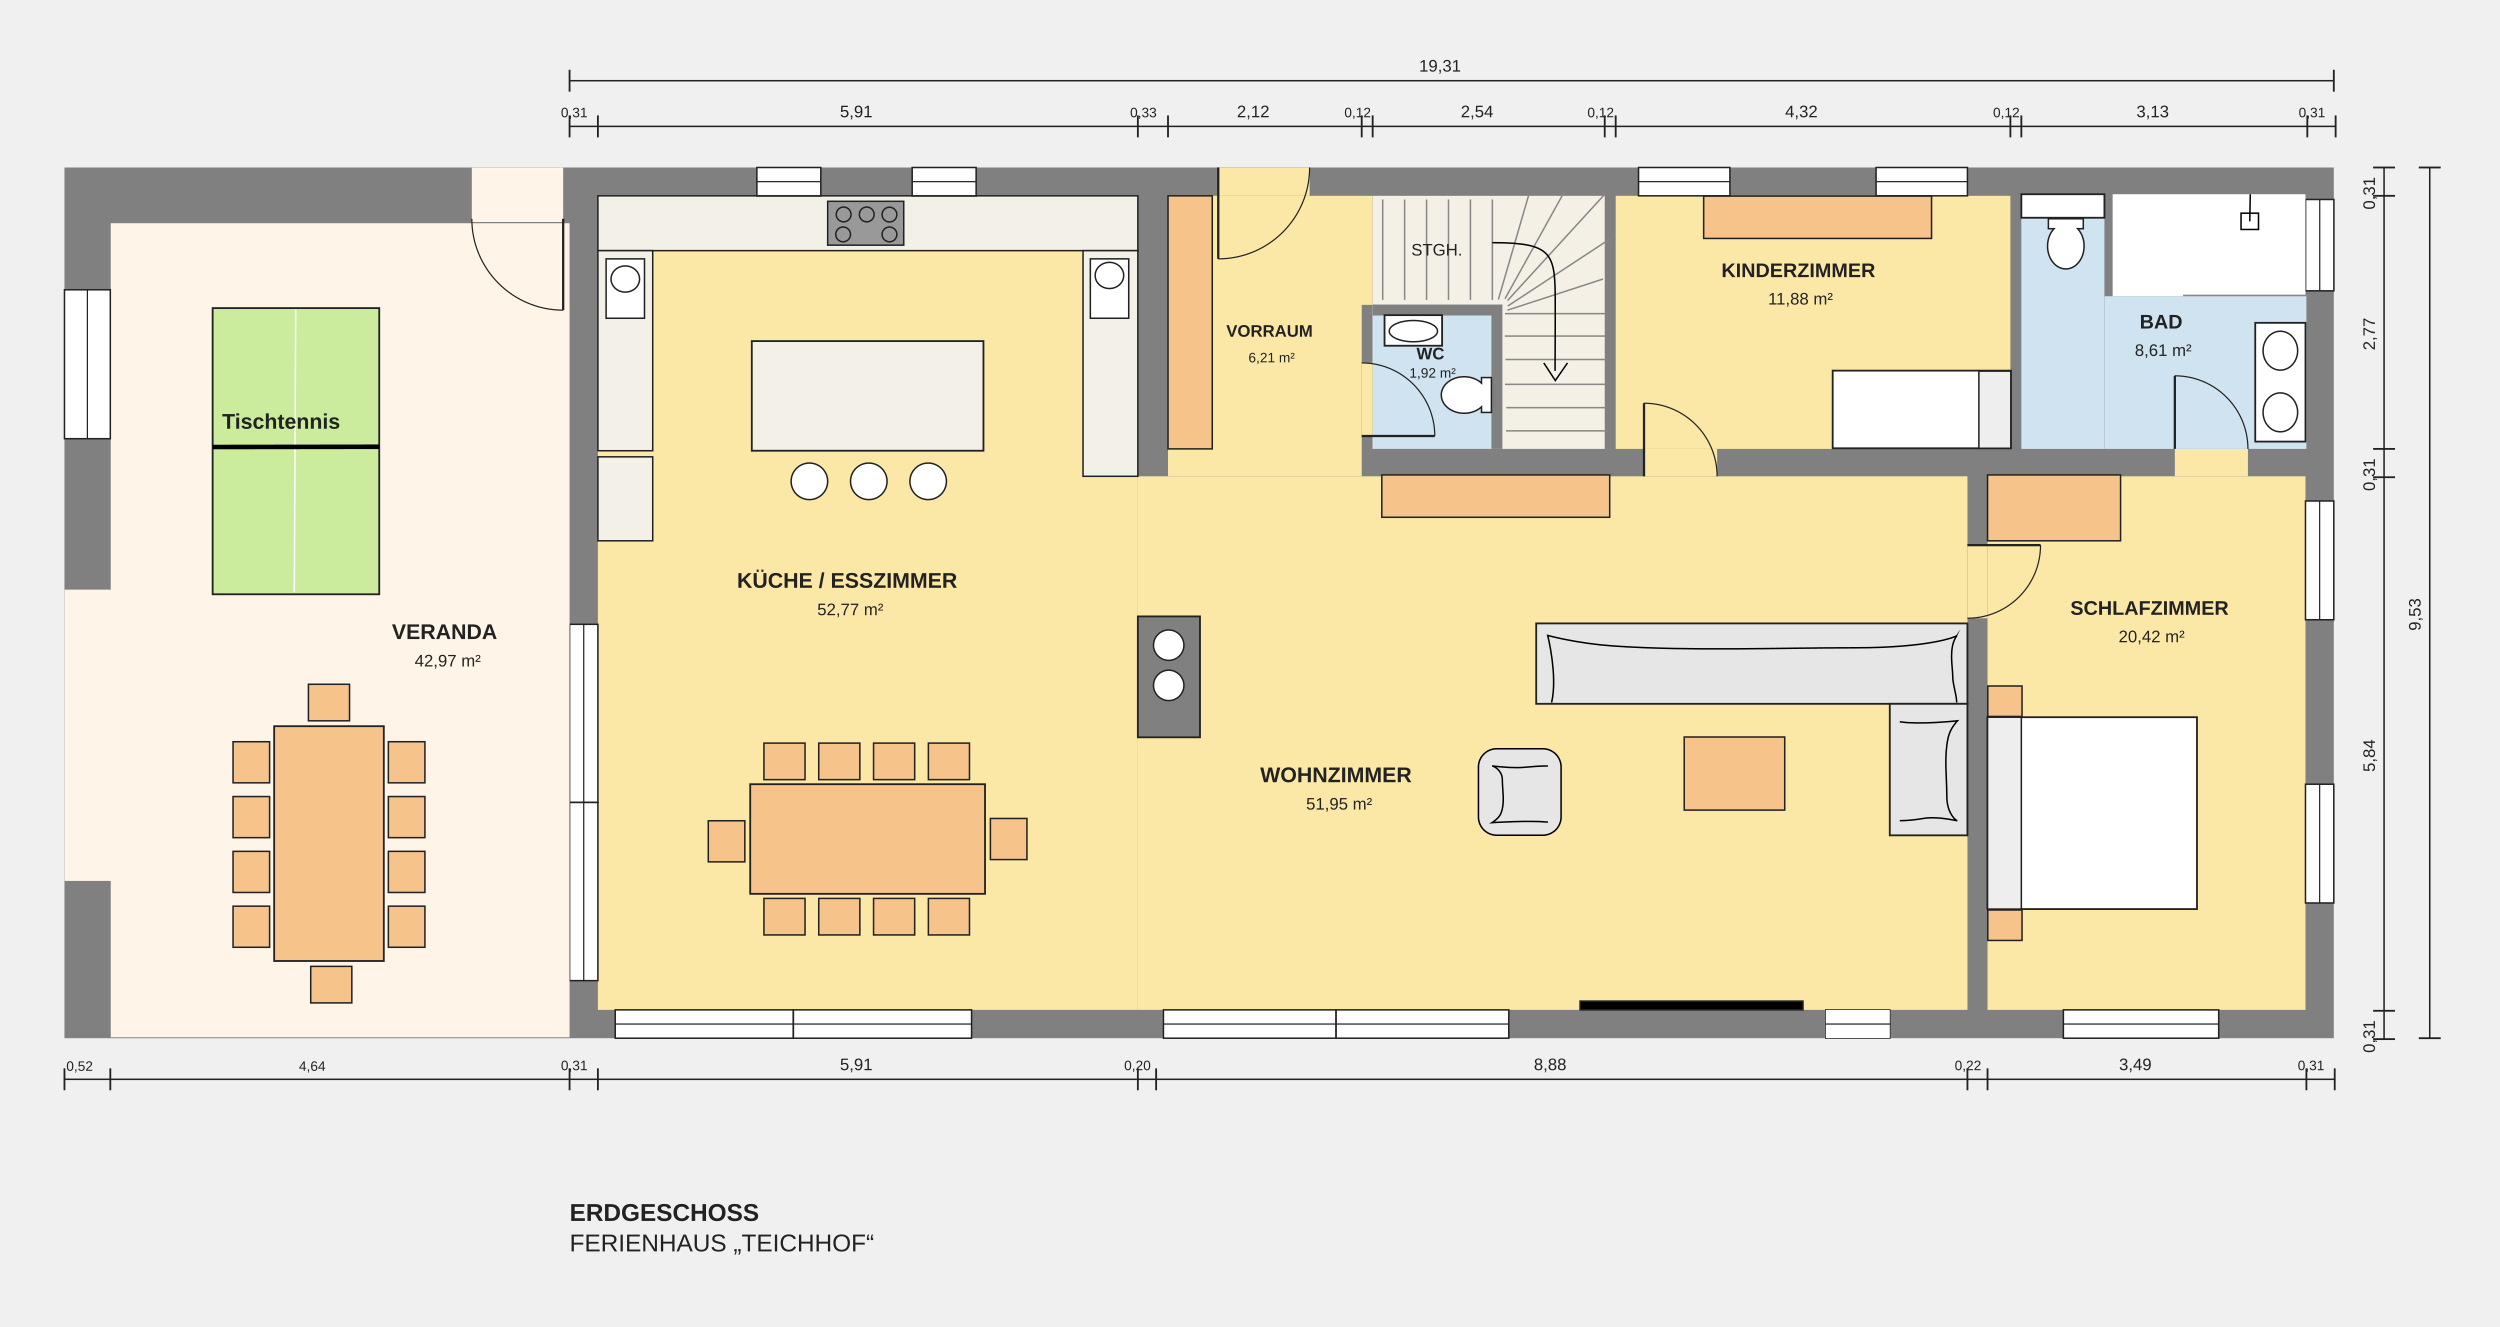
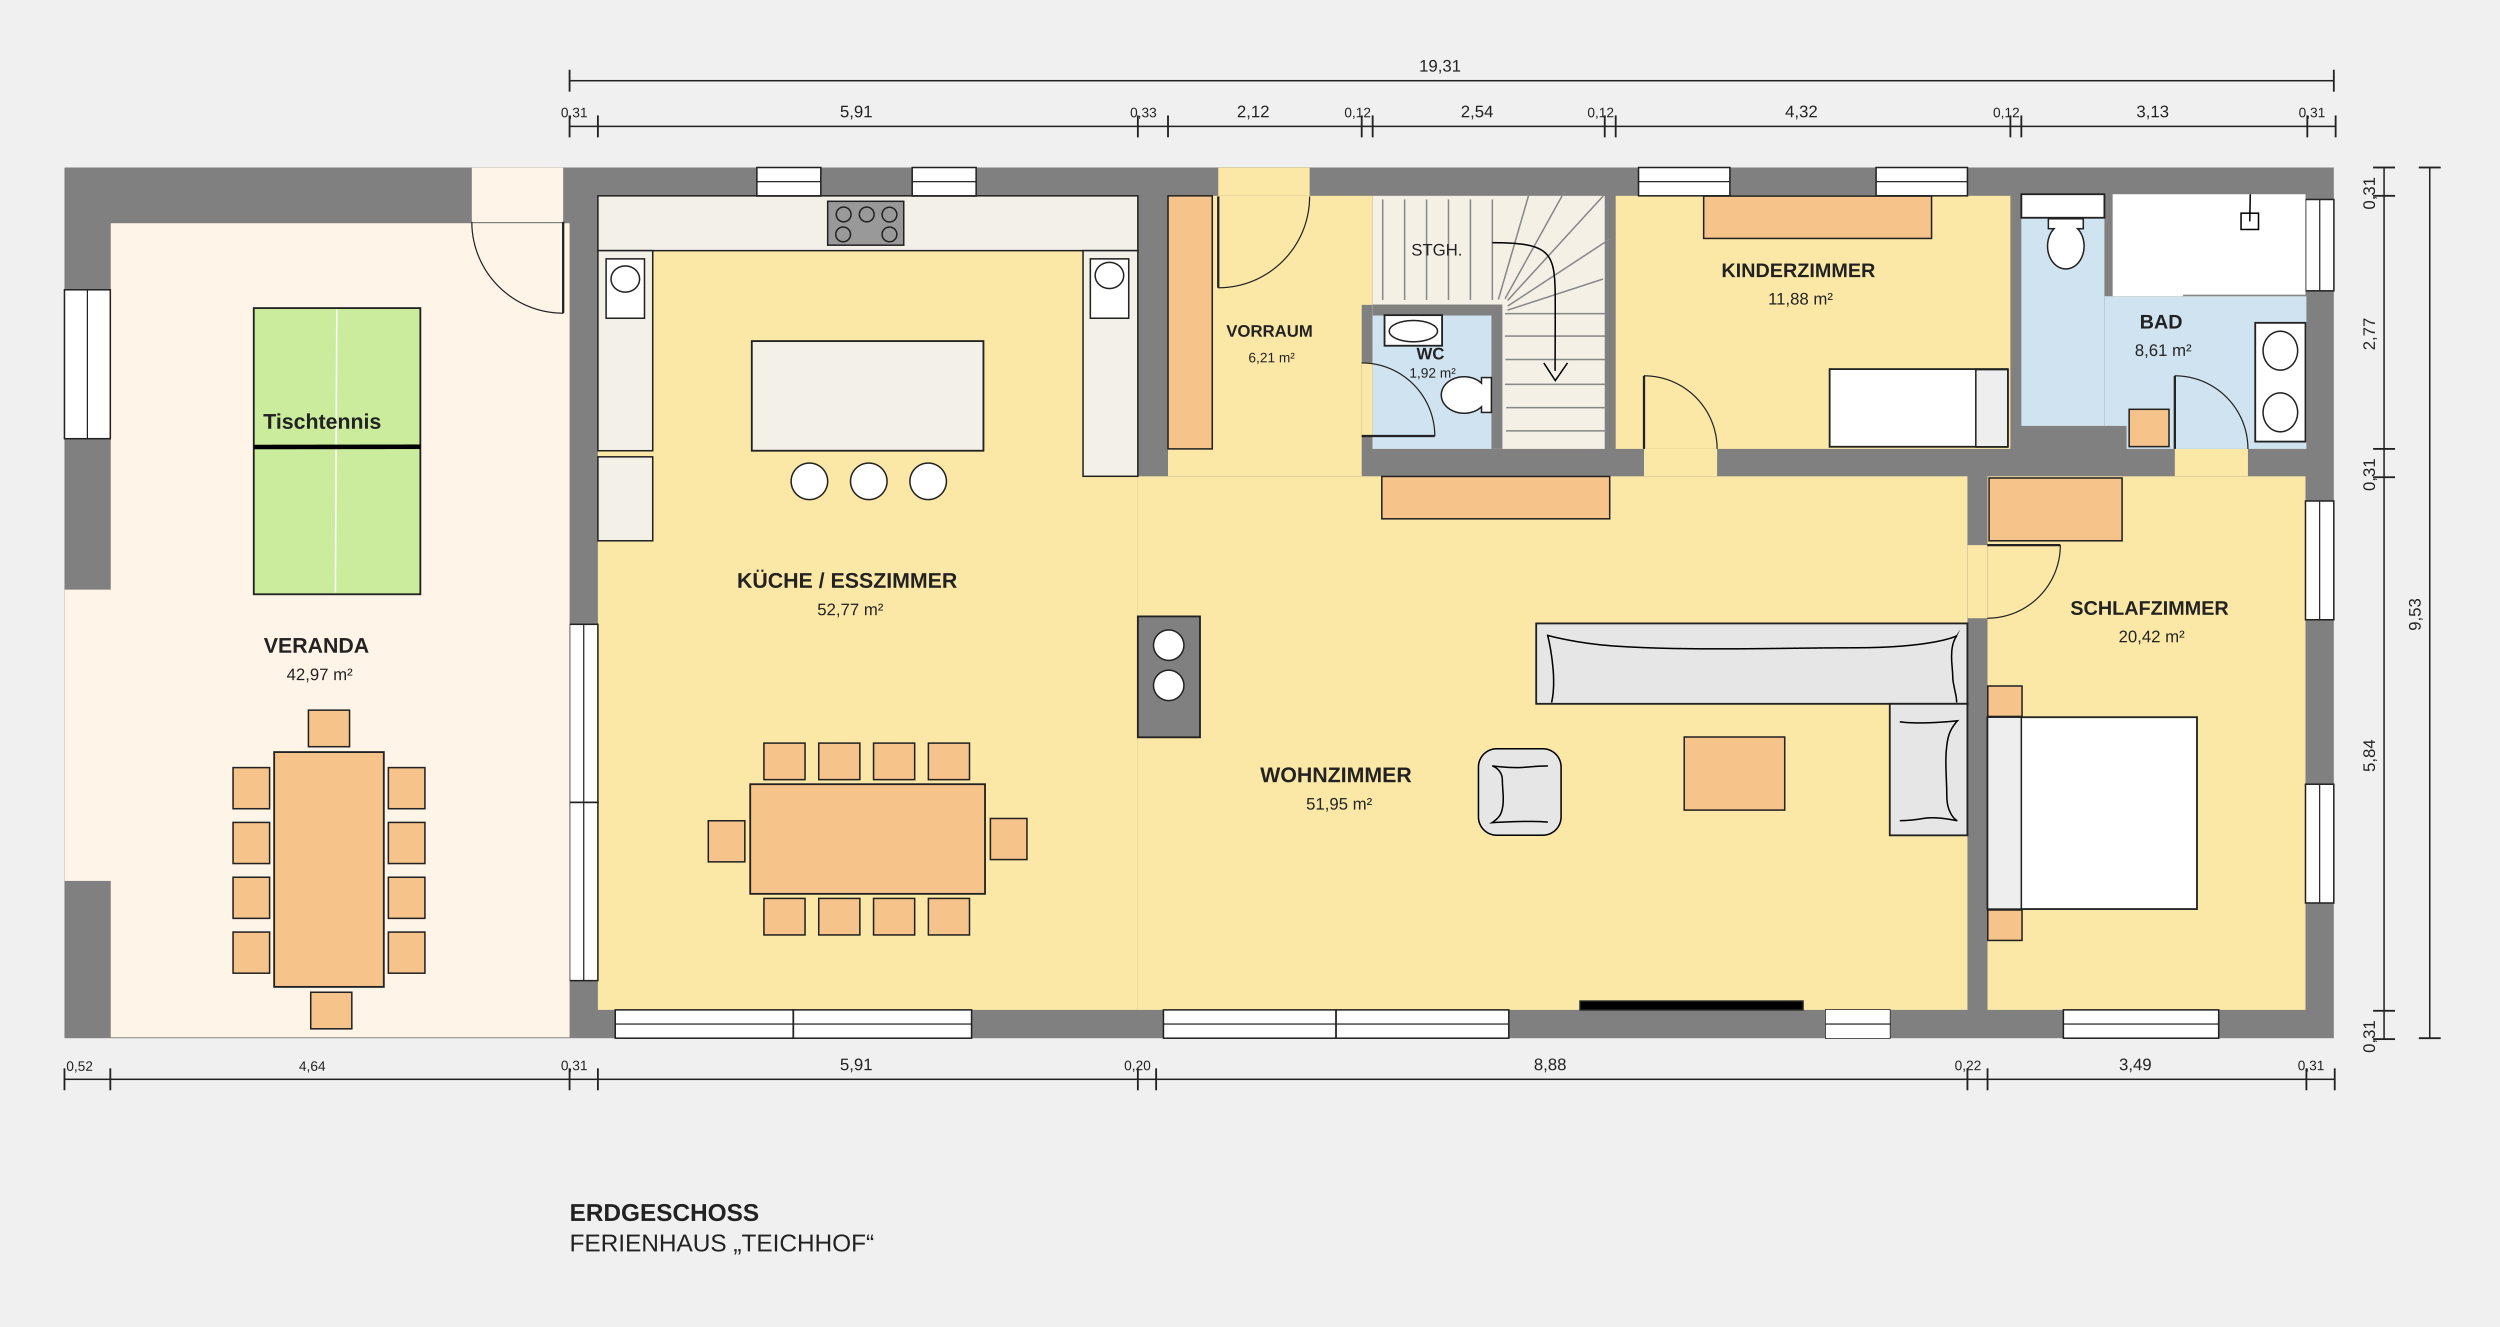
<svg xmlns="http://www.w3.org/2000/svg" width="1641.785" height="871" viewBox="0 0 1641.785 871">
  <g id="Layer_1" data-name="Layer 1">
    <rect x="42.336" y="110" width="1490.31" height="571.8" fill="#808080" />
    <rect x="392.646" y="128.6" width="354.6" height="534.6" fill="#fbe8a6" />
    <polygon points="767.046,128.6 901.446,128.6 901.446,200.2 894.246,200.2 894.246,312.8 767.046,312.8" fill="#fbe8a6" />
    <rect x="901.446" y="128.6" width="152.4" height="166.2" fill="#f4f0e6" />
    <rect x="1061.046" y="128.6" width="259.2" height="166.2" fill="#fbe8a6" />
-     <rect x="1327.446" y="128.6" width="54.557" height="166.2" fill="#cfe3f1" />
+     <rect x="1327.446" y="128.6" width="54.557" height="151.09" fill="#cfe3f1" />
    <rect x="747.246" y="312.8" width="544.8" height="350.4" fill="#fbe8a6" />
    <rect x="1305.246" y="312.8" width="208.8" height="350.4" fill="#fbe8a6" />
    <rect x="901.446" y="200" width="85.2" height="94.8" fill="#808080" />
    <rect x="901.446" y="207.2" width="78" height="87.6" fill="#cfe3f1" />
    <rect x="747.246" y="404.811" width="40.8" height="79.396" fill="#808080" stroke="#222222" stroke-width="1.2" />
    <line x1="908.046" y1="131" x2="908.046" y2="197" fill="#000000" stroke="#888888" />
    <line x1="922.446" y1="131" x2="922.446" y2="197" fill="#000000" stroke="#888888" />
    <line x1="936.846" y1="131" x2="936.846" y2="197" fill="#000000" stroke="#888888" />
    <line x1="951.246" y1="131" x2="951.246" y2="197" fill="#000000" stroke="#888888" />
    <line x1="965.646" y1="131" x2="965.646" y2="197" fill="#000000" stroke="#888888" />
    <line x1="980.046" y1="131" x2="980.046" y2="197" fill="#000000" stroke="#888888" />
    <line x1="1053.244" y1="128.257" x2="990.024" y2="197.346" fill="#000000" stroke="#888888" />
    <line x1="1057.112" y1="157.024" x2="990.196" y2="200.952" fill="#000000" stroke="#888888" />
    <line x1="1052.729" y1="183.244" x2="989.973" y2="203.681" fill="#000000" stroke="#888888" />
    <text transform="matrix(1 0 0 1 951.246 167.813)" x="0" y="0" xml:space="preserve" font-family="Arial, sans-serif" font-size="11" fill="#222222" text-anchor="middle">
      <tspan x="0" y="0">STGH.</tspan>
    </text>
    <rect x="767.046" y="128.6" width="29.066" height="166.2" fill="#f6c38b" stroke="#222222" />
    <rect x="392.646" y="128.6" width="354.6" height="36" fill="#f3f0e8" stroke="#222222" />
    <rect x="392.646" y="164.6" width="36" height="131.4" fill="#f3f0e8" stroke="#222222" />
    <rect x="711.246" y="164.6" width="36" height="148.2" fill="#f3f0e8" stroke="#222222" />
    <rect x="398.046" y="170" width="25.2" height="39" fill="#ffffff" stroke="#222222" />
    <rect x="716.046" y="170" width="25.2" height="39" fill="#ffffff" stroke="#222222" />
    <rect x="543.546" y="132.2" width="49.949" height="28.8" fill="#999999" stroke="#222222" />
    <rect x="493.708" y="224" width="152.138" height="72" fill="#f3f0e8" stroke="#222222" stroke-width="1.2" />
    <circle cx="531.546" cy="316.1" r="12" fill="#ffffff" stroke="#222222" />
    <circle cx="570.546" cy="316.1" r="12" fill="#ffffff" stroke="#222222" />
    <circle cx="609.546" cy="316.1" r="12" fill="#ffffff" stroke="#222222" />
    <rect x="492.677" y="515" width="154.2" height="72" fill="#f6c38b" stroke="#222222" stroke-width="1.2" />
    <rect x="501.677" y="488" width="27" height="24" fill="#f6c38b" stroke="#222222" />
    <rect x="501.677" y="590" width="27" height="24" fill="#f6c38b" stroke="#222222" />
    <rect x="537.677" y="488" width="27" height="24" fill="#f6c38b" stroke="#222222" />
    <rect x="537.677" y="590" width="27" height="24" fill="#f6c38b" stroke="#222222" />
    <rect x="573.677" y="488" width="27" height="24" fill="#f6c38b" stroke="#222222" />
    <rect x="573.677" y="590" width="27" height="24" fill="#f6c38b" stroke="#222222" />
    <rect x="609.677" y="488" width="27" height="24" fill="#f6c38b" stroke="#222222" />
    <rect x="609.677" y="590" width="27" height="24" fill="#f6c38b" stroke="#222222" />
    <text transform="matrix(1 0 0 1 566.046 386)" x="0" y="0" xml:space="preserve" font-family="Arial, sans-serif" font-size="14" font-weight="600" fill="#222222" text-anchor="middle">
      <tspan x="0" y="0">KÜCHE / ESSZIMMER</tspan>
    </text>
    <text transform="matrix(1 0 0 1 566.046 404)" x="0" y="0" xml:space="preserve" font-family="Arial, sans-serif" font-size="11" fill="#222222" text-anchor="middle">
      <tspan x="0" y="0">52,77 m²</tspan>
    </text>
    <text transform="matrix(1 0 0 1 887.077 513.669)" x="0" y="0" xml:space="preserve" font-family="Arial, sans-serif" font-size="14" font-weight="600" fill="#222222" text-anchor="middle">
      <tspan x="0" y="0">WOHNZIMMER</tspan>
    </text>
    <text transform="matrix(1 0 0 1 887.077 531.669)" x="0" y="0" xml:space="preserve" font-family="Arial, sans-serif" font-size="11" fill="#222222" text-anchor="middle">
      <tspan x="0" y="0">51,95 m²</tspan>
    </text>
    <rect x="1008.846" y="409.407" width="283.194" height="52.8" fill="#e6e6e6" stroke="#222222" stroke-width="1.2" />
    <rect x="1241.04" y="462.207" width="51" height="86.377" fill="#e6e6e6" stroke="#222222" stroke-width="1.2" />
    <rect x="1106.046" y="484" width="66" height="48" fill="#f6c38b" stroke="#222222" />
    <rect x="1037.646" y="657.433" width="146.4" height="5.767" fill="#000000" stroke="#222222" />
-     <rect x="1305.246" y="311.9" width="87.362" height="43.247" fill="#f6c38b" stroke="#222222" />
+     <rect x="1306.246" y="313.9" width="87.362" height="41.247" fill="#f6c38b" stroke="#222222" />
    <text transform="matrix(1 0 0 1 1190.046 182)" x="0" y="0" xml:space="preserve" font-family="Arial, sans-serif" font-size="13" font-weight="600" fill="#222222" text-anchor="middle">
      <tspan x="0" y="0">KINDERZIMMER</tspan>
    </text>
    <text transform="matrix(1 0 0 1 1190.046 200)" x="0" y="0" xml:space="preserve" font-family="Arial, sans-serif" font-size="11" fill="#222222" text-anchor="middle">
      <tspan x="0" y="0">11,88 m²</tspan>
    </text>
-     <rect x="1203.546" y="243.395" width="117" height="51" fill="#ffffff" stroke="#222222" stroke-width="1.2" />
-     <rect x="1299.546" y="243.726" width="21" height="50.669" fill="#eeeeee" stroke="#222222" />
+     <rect x="1201.546" y="242.395" width="117" height="51" fill="#ffffff" stroke="#222222" stroke-width="1.2" />
+     <rect x="1297.546" y="242.726" width="21" height="50.669" fill="#eeeeee" stroke="#222222" />
    <text transform="matrix(1 0 0 1 841.354 221.133)" x="0" y="0" xml:space="preserve" font-family="Arial, sans-serif" font-size="11" font-weight="600" fill="#222222" text-anchor="middle">
      <tspan x="0" y="0">VORRAUM</tspan>
    </text>
    <text transform="matrix(1 0 0 1 841.354 237.933)" x="0" y="0" xml:space="preserve" font-family="Arial, sans-serif" font-size="9" fill="#222222" text-anchor="middle">
      <tspan x="0" y="0">6,21 m²</tspan>
    </text>
    <text transform="matrix(1 0 0 1 947.046 236)" x="0" y="0" xml:space="preserve" font-family="Arial, sans-serif" font-size="11" font-weight="600" fill="#222222" text-anchor="middle">
      <tspan x="0" y="0">WC</tspan>
    </text>
    <text transform="matrix(1 0 0 1 947.046 248)" x="0" y="0" xml:space="preserve" font-family="Arial, sans-serif" font-size="9" fill="#222222" text-anchor="middle">
      <tspan x="0" y="0">1,92 m²</tspan>
    </text>
    <text transform="matrix(1 0 0 1 1420.651 403.769)" x="0" y="0" xml:space="preserve" font-family="Arial, sans-serif" font-size="13" font-weight="600" fill="#222222" text-anchor="middle">
      <tspan x="0" y="0">SCHLAFZIMMER</tspan>
    </text>
    <text transform="matrix(1 0 0 1 1420.651 421.769)" x="0" y="0" xml:space="preserve" font-family="Arial, sans-serif" font-size="11" fill="#222222" text-anchor="middle">
      <tspan x="0" y="0">20,42 m²</tspan>
    </text>
    <rect x="1305.246" y="471" width="137.547" height="126" fill="#ffffff" stroke="#222222" stroke-width="1.2" />
    <rect x="1305.246" y="471" width="22.2" height="126" fill="#eeeeee" stroke="#222222" />
    <rect x="497.046" y="110" width="42" height="18.6" fill="#ffffff" stroke="#222222" />
    <line x1="497.046" y1="119.3" x2="539.046" y2="119.3" fill="#000000" stroke="#222222" stroke-width="0.8" />
    <rect x="599.046" y="110" width="42" height="18.6" fill="#ffffff" stroke="#222222" />
    <line x1="599.046" y1="119.3" x2="641.046" y2="119.3" fill="#000000" stroke="#222222" stroke-width="0.8" />
    <rect x="1076.046" y="110" width="60" height="18.6" fill="#ffffff" stroke="#222222" />
    <line x1="1076.046" y1="119.3" x2="1136.046" y2="119.3" fill="#000000" stroke="#222222" stroke-width="0.8" />
    <rect x="1232.046" y="110" width="60" height="18.6" fill="#ffffff" stroke="#222222" />
    <line x1="1232.046" y1="119.3" x2="1292.046" y2="119.3" fill="#000000" stroke="#222222" stroke-width="0.8" />
    <rect x="374.046" y="410" width="18.6" height="117" fill="#ffffff" stroke="#222222" />
    <line x1="383.346" y1="410" x2="383.346" y2="527" fill="#000000" stroke="#222222" stroke-width="0.8" />
    <rect x="374.046" y="527" width="18.6" height="117" fill="#ffffff" stroke="#222222" />
    <line x1="383.346" y1="527" x2="383.346" y2="644" fill="#000000" stroke="#222222" stroke-width="0.8" />
    <rect x="404.046" y="663.2" width="117" height="18.6" fill="#ffffff" stroke="#222222" />
    <line x1="404.046" y1="672.5" x2="521.046" y2="672.5" fill="#000000" stroke="#222222" stroke-width="0.8" />
    <rect x="521.046" y="663.2" width="117" height="18.6" fill="#ffffff" stroke="#222222" />
    <line x1="521.046" y1="672.5" x2="638.046" y2="672.5" fill="#000000" stroke="#222222" stroke-width="0.8" />
    <rect x="764.046" y="663.2" width="113.4" height="18.6" fill="#ffffff" stroke="#222222" />
    <line x1="764.046" y1="672.5" x2="877.446" y2="672.5" fill="#000000" stroke="#222222" stroke-width="0.8" />
    <rect x="877.446" y="663.2" width="113.4" height="18.6" fill="#ffffff" stroke="#222222" />
    <line x1="877.446" y1="672.5" x2="990.846" y2="672.5" fill="#000000" stroke="#222222" stroke-width="0.8" />
    <rect x="1514.046" y="329" width="18.6" height="78" fill="#ffffff" stroke="#222222" />
    <line x1="1523.346" y1="329" x2="1523.346" y2="407" fill="#000000" stroke="#222222" stroke-width="0.8" />
    <rect x="1514.046" y="515" width="18.6" height="78" fill="#ffffff" stroke="#222222" />
    <line x1="1523.346" y1="515" x2="1523.346" y2="593" fill="#000000" stroke="#222222" stroke-width="0.8" />
    <rect x="1355.046" y="663.2" width="102" height="18.6" fill="#ffffff" stroke="#222222" />
    <line x1="1355.046" y1="672.5" x2="1457.046" y2="672.5" fill="#000000" stroke="#222222" stroke-width="0.8" />
    <rect x="1199.046" y="663.2" width="42" height="18.6" fill="#ffffff" stroke="#222222" />
    <line x1="1199.046" y1="672.5" x2="1241.046" y2="672.5" fill="#000000" stroke="#222222" stroke-width="0.8" />
    <rect x="800.046" y="110" width="60" height="18.6" fill="#fbe8a6" />
-     <line x1="800.046" y1="110" x2="800.046" y2="170" fill="#000000" stroke="#222222" stroke-width="1.5" />
-     <path d="M860.046 110 C860.046 143.137 833.183 170 800.046 170" fill="none" stroke="#222222" stroke-width="0.8" />
+     <line x1="800.046" y1="129" x2="800.046" y2="189" fill="#000000" stroke="#222222" stroke-width="1.5" />
+     <path d="M860.046 129 C860.046 162.137 833.183 189 800.046 189" fill="none" stroke="#222222" stroke-width="0.8" />
    <rect x="1079.646" y="294.8" width="48" height="18" fill="#fbe8a6" />
-     <line x1="1079.646" y1="312.8" x2="1079.646" y2="264.8" fill="#000000" stroke="#222222" stroke-width="1.5" />
-     <path d="M1127.646 312.8 C1127.646 286.29 1106.156 264.8 1079.646 264.8" fill="none" stroke="#222222" stroke-width="0.8" />
+     <line x1="1079.646" y1="294.8" x2="1079.646" y2="246.8" fill="#000000" stroke="#222222" stroke-width="1.5" />
+     <path d="M1127.646 294.8 C1127.646 268.29 1106.156 246.8 1079.646 246.8" fill="none" stroke="#222222" stroke-width="0.8" />
    <rect x="1428.246" y="294.8" width="48" height="18" fill="#fbe8a6" />
    <rect x="894.246" y="238.331" width="7.2" height="48" fill="#fbe8a6" />
    <line x1="894.246" y1="286.331" x2="942.246" y2="286.331" fill="#000000" stroke="#222222" stroke-width="1.5" />
    <path d="M894.246 238.331 C920.756 238.331 942.246 259.821 942.246 286.331" fill="none" stroke="#222222" stroke-width="0.8" />
    <rect x="1292.046" y="358" width="13.2" height="48" fill="#fbe8a6" />
-     <line x1="1292.046" y1="358" x2="1340.046" y2="358" fill="#000000" stroke="#222222" stroke-width="1.5" />
-     <path d="M1292.046 406 C1318.556 406 1340.046 384.51 1340.046 358" fill="none" stroke="#222222" stroke-width="0.8" />
+     <line x1="1305.046" y1="358" x2="1353.046" y2="358" fill="#000000" stroke="#222222" stroke-width="1.5" />
+     <path d="M1305.046 406 C1331.556 406 1353.046 384.51 1353.046 358" fill="none" stroke="#222222" stroke-width="0.8" />
    <rect x="1199.046" y="663.2" width="42" height="18.6" fill="#ffffff" />
    <line x1="374.046" y1="83" x2="1533.846" y2="83" fill="#000000" stroke="#222222" />
    <line x1="374.046" y1="75.8" x2="374.046" y2="90.2" fill="#000000" stroke="#222222" stroke-width="1.2" />
    <line x1="392.646" y1="75.8" x2="392.646" y2="90.2" fill="#000000" stroke="#222222" stroke-width="1.2" />
    <line x1="747.246" y1="75.8" x2="747.246" y2="90.2" fill="#000000" stroke="#222222" stroke-width="1.2" />
    <line x1="767.046" y1="75.8" x2="767.046" y2="90.2" fill="#000000" stroke="#222222" stroke-width="1.2" />
    <line x1="894.246" y1="75.8" x2="894.246" y2="90.2" fill="#000000" stroke="#222222" stroke-width="1.2" />
    <line x1="901.446" y1="75.8" x2="901.446" y2="90.2" fill="#000000" stroke="#222222" stroke-width="1.2" />
    <line x1="1053.846" y1="75.8" x2="1053.846" y2="90.2" fill="#000000" stroke="#222222" stroke-width="1.2" />
    <line x1="1061.046" y1="75.8" x2="1061.046" y2="90.2" fill="#000000" stroke="#222222" stroke-width="1.2" />
    <line x1="1320.246" y1="75.8" x2="1320.246" y2="90.2" fill="#000000" stroke="#222222" stroke-width="1.2" />
    <line x1="1327.446" y1="75.8" x2="1327.446" y2="90.2" fill="#000000" stroke="#222222" stroke-width="1.2" />
    <line x1="1515.246" y1="75.8" x2="1515.246" y2="90.2" fill="#000000" stroke="#222222" stroke-width="1.2" />
    <line x1="1533.846" y1="75.8" x2="1533.846" y2="90.2" fill="#000000" stroke="#222222" stroke-width="1.2" />
    <text transform="matrix(1 0 0 1 383.346 77)" x="0" y="0" xml:space="preserve" font-family="Arial, sans-serif" font-size="9" fill="#222222" text-anchor="middle">
      <tspan x="0" y="0">0,31</tspan>
    </text>
    <text transform="matrix(1 0 0 1 569.946 77)" x="0" y="0" xml:space="preserve" font-family="Arial, sans-serif" font-size="11" fill="#222222" text-anchor="middle">
      <tspan x="0" y="0">5,91</tspan>
    </text>
    <text transform="matrix(1 0 0 1 757.146 77)" x="0" y="0" xml:space="preserve" font-family="Arial, sans-serif" font-size="9" fill="#222222" text-anchor="middle">
      <tspan x="0" y="0">0,33</tspan>
    </text>
    <text transform="matrix(1 0 0 1 830.646 77)" x="0" y="0" xml:space="preserve" font-family="Arial, sans-serif" font-size="11" fill="#222222" text-anchor="middle">
      <tspan x="0" y="0">2,12</tspan>
    </text>
    <text transform="matrix(1 0 0 1 897.846 77)" x="0" y="0" xml:space="preserve" font-family="Arial, sans-serif" font-size="9" fill="#222222" text-anchor="middle">
      <tspan x="0" y="0">0,12</tspan>
    </text>
    <text transform="matrix(1 0 0 1 977.646 77)" x="0" y="0" xml:space="preserve" font-family="Arial, sans-serif" font-size="11" fill="#222222" text-anchor="middle">
      <tspan x="0" y="0">2,54</tspan>
    </text>
    <text transform="matrix(1 0 0 1 1057.446 77)" x="0" y="0" xml:space="preserve" font-family="Arial, sans-serif" font-size="9" fill="#222222" text-anchor="middle">
      <tspan x="0" y="0">0,12</tspan>
    </text>
    <text transform="matrix(1 0 0 1 1190.646 77)" x="0" y="0" xml:space="preserve" font-family="Arial, sans-serif" font-size="11" fill="#222222" text-anchor="middle">
      <tspan x="0" y="0">4,32</tspan>
    </text>
    <text transform="matrix(1 0 0 1 1323.846 77)" x="0" y="0" xml:space="preserve" font-family="Arial, sans-serif" font-size="9" fill="#222222" text-anchor="middle">
      <tspan x="0" y="0">0,12</tspan>
    </text>
    <text transform="matrix(1 0 0 1 1421.346 77)" x="0" y="0" xml:space="preserve" font-family="Arial, sans-serif" font-size="11" fill="#222222" text-anchor="middle">
      <tspan x="0" y="0">3,13</tspan>
    </text>
    <text transform="matrix(1 0 0 1 1524.546 77)" x="0" y="0" xml:space="preserve" font-family="Arial, sans-serif" font-size="9" fill="#222222" text-anchor="middle">
      <tspan x="0" y="0">0,31</tspan>
    </text>
    <line x1="42.336" y1="708.8" x2="1533.246" y2="708.8" fill="#000000" stroke="#222222" />
    <line x1="374.046" y1="701.6" x2="374.046" y2="716" fill="#000000" stroke="#222222" stroke-width="1.2" />
    <line x1="392.646" y1="701.6" x2="392.646" y2="716" fill="#000000" stroke="#222222" stroke-width="1.2" />
    <line x1="747.246" y1="701.6" x2="747.246" y2="716" fill="#000000" stroke="#222222" stroke-width="1.2" />
    <line x1="759.246" y1="701.6" x2="759.246" y2="716" fill="#000000" stroke="#222222" stroke-width="1.2" />
    <line x1="1292.046" y1="701.6" x2="1292.046" y2="716" fill="#000000" stroke="#222222" stroke-width="1.2" />
    <line x1="1305.246" y1="701.6" x2="1305.246" y2="716" fill="#000000" stroke="#222222" stroke-width="1.2" />
    <line x1="1514.646" y1="701.6" x2="1514.646" y2="716" fill="#000000" stroke="#222222" stroke-width="1.2" />
    <line x1="1533.246" y1="701.6" x2="1533.246" y2="716" fill="#000000" stroke="#222222" stroke-width="1.2" />
    <text transform="matrix(1 0 0 1 383.346 702.8)" x="0" y="0" xml:space="preserve" font-family="Arial, sans-serif" font-size="9" fill="#222222" text-anchor="middle">
      <tspan x="0" y="0">0,31</tspan>
    </text>
    <text transform="matrix(1 0 0 1 569.946 702.8)" x="0" y="0" xml:space="preserve" font-family="Arial, sans-serif" font-size="11" fill="#222222" text-anchor="middle">
      <tspan x="0" y="0">5,91</tspan>
    </text>
    <text transform="matrix(1 0 0 1 753.246 702.8)" x="0" y="0" xml:space="preserve" font-family="Arial, sans-serif" font-size="9" fill="#222222" text-anchor="middle">
      <tspan x="0" y="0">0,20</tspan>
    </text>
    <text transform="matrix(1 0 0 1 1025.646 702.8)" x="0" y="0" xml:space="preserve" font-family="Arial, sans-serif" font-size="11" fill="#222222" text-anchor="middle">
      <tspan x="0" y="0">8,88</tspan>
    </text>
    <text transform="matrix(1 0 0 1 1298.646 702.8)" x="0" y="0" xml:space="preserve" font-family="Arial, sans-serif" font-size="9" fill="#222222" text-anchor="middle">
      <tspan x="0" y="0">0,22</tspan>
    </text>
    <text transform="matrix(1 0 0 1 1409.946 702.8)" x="0" y="0" xml:space="preserve" font-family="Arial, sans-serif" font-size="11" fill="#222222" text-anchor="middle">
      <tspan x="0" y="0">3,49</tspan>
    </text>
    <text transform="matrix(1 0 0 1 1523.946 702.8)" x="0" y="0" xml:space="preserve" font-family="Arial, sans-serif" font-size="9" fill="#222222" text-anchor="middle">
      <tspan x="0" y="0">0,31</tspan>
    </text>
    <line x1="374.046" y1="53" x2="1532.646" y2="53" fill="#000000" stroke="#222222" />
    <line x1="374.046" y1="45.8" x2="374.046" y2="60.2" fill="#000000" stroke="#222222" stroke-width="1.2" />
    <line x1="1532.646" y1="45.8" x2="1532.646" y2="60.2" fill="#000000" stroke="#222222" stroke-width="1.2" />
    <text transform="matrix(1 0 0 1 953.346 47)" x="0" y="0" xml:space="preserve" font-family="Arial, sans-serif" font-size="11" fill="#222222" text-anchor="middle">
      <tspan x="0" y="0">19,31</tspan>
    </text>
    <line x1="1565.646" y1="110" x2="1565.646" y2="682.4" fill="#000000" stroke="#222222" />
    <line x1="1558.446" y1="110" x2="1572.846" y2="110" fill="#000000" stroke="#222222" stroke-width="1.2" />
    <line x1="1558.446" y1="128.6" x2="1572.846" y2="128.6" fill="#000000" stroke="#222222" stroke-width="1.2" />
    <line x1="1558.446" y1="294.8" x2="1572.846" y2="294.8" fill="#000000" stroke="#222222" stroke-width="1.2" />
    <line x1="1558.446" y1="313.4" x2="1572.846" y2="313.4" fill="#000000" stroke="#222222" stroke-width="1.2" />
    <line x1="1558.446" y1="663.8" x2="1572.846" y2="663.8" fill="#000000" stroke="#222222" stroke-width="1.2" />
    <line x1="1558.446" y1="682.4" x2="1572.846" y2="682.4" fill="#000000" stroke="#222222" stroke-width="1.2" />
    <text transform="matrix(0 -1 1 0 1559.646 119.3)" x="0" y="0" xml:space="preserve" font-family="Arial, sans-serif" font-size="11" fill="#222222" text-anchor="middle">
      <tspan x="0" y="0">0,31</tspan>
    </text>
    <text transform="matrix(0 -1 1 0 1559.646 211.7)" x="0" y="0" xml:space="preserve" font-family="Arial, sans-serif" font-size="11" fill="#222222" text-anchor="middle">
      <tspan x="0" y="0">2,77</tspan>
    </text>
    <text transform="matrix(0 -1 1 0 1559.646 304.1)" x="0" y="0" xml:space="preserve" font-family="Arial, sans-serif" font-size="11" fill="#222222" text-anchor="middle">
      <tspan x="0" y="0">0,31</tspan>
    </text>
    <text transform="matrix(0 -1 1 0 1559.646 488.6)" x="0" y="0" xml:space="preserve" font-family="Arial, sans-serif" font-size="11" fill="#222222" text-anchor="middle">
      <tspan x="0" y="0">5,84</tspan>
    </text>
    <text transform="matrix(0 -1 1 0 1559.646 673.1)" x="0" y="0" xml:space="preserve" font-family="Arial, sans-serif" font-size="11" fill="#222222" text-anchor="middle">
      <tspan x="0" y="0">0,31</tspan>
    </text>
    <line x1="1595.646" y1="110" x2="1595.646" y2="681.8" fill="#000000" stroke="#222222" />
    <line x1="1588.446" y1="110" x2="1602.846" y2="110" fill="#000000" stroke="#222222" stroke-width="1.2" />
    <line x1="1588.446" y1="681.8" x2="1602.846" y2="681.8" fill="#000000" stroke="#222222" stroke-width="1.2" />
    <text transform="matrix(0 -1 1 0 1589.646 395.9)" x="0" y="0" xml:space="preserve" font-family="Arial, sans-serif" font-size="11" fill="#222222" text-anchor="middle">
      <tspan x="0" y="0">9,53</tspan>
    </text>
    <text transform="matrix(1 0 0 1 374.046 801.8)" x="0" y="0" xml:space="preserve" font-family="Arial, sans-serif" font-size="16" font-weight="bold" fill="#222222">
      <tspan x="0" y="0">ERDGESCHOSS</tspan>
    </text>
    <text transform="matrix(1 0 0 1 374.046 821.8)" x="0" y="0" xml:space="preserve" font-family="Arial, sans-serif" font-size="16" fill="#222222">
      <tspan x="0" y="0">FERIENHAUS „TEICHHOF“</tspan>
    </text>
    <line x1="1198.846" y1="672.5" x2="1241.599" y2="672.5" fill="#000000" stroke="#222222" stroke-width="0.8" />
    <rect x="1514.105" y="131" width="18.6" height="60" fill="#ffffff" stroke="#222222" />
    <line x1="1523.405" y1="131" x2="1523.405" y2="191" fill="#000000" stroke="#222222" stroke-width="0.8" />
    <rect x="1327.446" y="127.551" width="54.557" height="15.449" fill="#ffffff" stroke="#222222" stroke-width="1.2" />
-     <rect x="1382.003" y="194.551" width="132.643" height="100.249" fill="#cfe3f1" />
+     <polygon points="1382.003,194.551 1514.646,194.551 1514.646,294.8 1396.536,294.8 1396.536,279.69 1382.003,279.69" fill="#cfe3f1" />
    <text transform="matrix(1 0 0 1 1428.246 215.76)" x="0" y="0" xml:space="preserve" font-family="Arial, sans-serif" font-size="13" font-weight="600" fill="#222222" text-anchor="middle">
      <tspan x="0" y="0">BAD</tspan>
    </text>
    <text transform="matrix(1 0 0 1 1428.246 233.76)" x="0" y="0" xml:space="preserve" font-family="Arial, sans-serif" font-size="11" fill="#222222" text-anchor="middle">
      <tspan x="0" y="0">8,61 m²</tspan>
    </text>
    <rect x="1481.046" y="212" width="33" height="78" fill="#ffffff" stroke="#222222" stroke-width="1.2" />
    <path d="M1476.246 294.8 C1476.246 268.29 1454.756 246.8 1428.246 246.8" fill="none" stroke="#222222" stroke-width="0.8" />
    <line x1="1428.246" y1="294.8" x2="1428.246" y2="246.8" fill="#000000" stroke="#222222" stroke-width="1.5" />
    <rect x="909.246" y="206.966" width="37.8" height="20.076" fill="#ffffff" stroke="#222222" stroke-width="1.2" />
    <rect x="465.146" y="539" width="24" height="27" fill="#f6c38b" stroke="#222222" />
    <rect x="650.409" y="537.5" width="24" height="27" fill="#f6c38b" stroke="#222222" />
    <rect x="392.646" y="300.007" width="36" height="55.14" fill="#f3f0e8" stroke="#222222" />
    <line x1="1054.351" y1="205.966" x2="988.351" y2="205.966" fill="#000000" stroke="#888888" />
    <line x1="1027.186" y1="126.192" x2="988.351" y2="196.187" fill="#000000" stroke="#888888" />
    <line x1="1004.038" y1="127.682" x2="984.003" y2="196.691" fill="#000000" stroke="#888888" />
    <line x1="1054.244" y1="220.7" x2="988.244" y2="220.7" fill="#000000" stroke="#888888" />
    <line x1="1054.634" y1="236.091" x2="988.634" y2="236.091" fill="#000000" stroke="#888888" />
    <line x1="1054.351" y1="252.4" x2="988.351" y2="252.4" fill="#000000" stroke="#888888" />
    <line x1="1055.196" y1="267.707" x2="989.196" y2="267.707" fill="#000000" stroke="#888888" />
    <line x1="1054.973" y1="282.946" x2="988.973" y2="282.946" fill="#000000" stroke="#888888" />
    <circle cx="767.51" cy="450.111" r="9.989" fill="#ffffff" stroke="#222222" />
    <circle cx="767.51" cy="423.699" r="9.989" fill="#ffffff" stroke="#222222" />
    <ellipse cx="1497.546" cy="230.3" rx="11.358" ry="12.775" fill="#ffffff" stroke="#222222" />
    <ellipse cx="1497.546" cy="270.8" rx="11.358" ry="12.775" fill="#ffffff" stroke="#222222" />
    <rect x="72.737" y="146.6" width="301.309" height="534.6" fill="#fff4e8" />
    <rect x="309.846" y="110" width="60" height="35.793" fill="#fff4e8" />
-     <line x1="369.846" y1="143.681" x2="369.846" y2="203.681" fill="#000000" stroke="#222222" stroke-width="1.5" />
-     <path d="M309.846 143.681 C309.846 176.818 336.709 203.681 369.846 203.681" fill="none" stroke="#222222" stroke-width="0.8" />
+     <line x1="369.846" y1="145.681" x2="369.846" y2="205.681" fill="#000000" stroke="#222222" stroke-width="1.5" />
+     <path d="M309.846 145.681 C309.846 178.818 336.709 205.681 369.846 205.681" fill="none" stroke="#222222" stroke-width="0.8" />
    <rect x="42.336" y="190.3" width="30.11" height="97.8" fill="#ffffff" stroke="#222222" />
    <line x1="57.391" y1="190.3" x2="57.391" y2="288.1" fill="#000000" stroke="#222222" stroke-width="0.8" />
    <rect x="42.336" y="387.23" width="32.401" height="191.276" fill="#fff4e8" />
-     <rect x="180.049" y="476.9" width="72" height="154.2" fill="#f6c38b" stroke="#222222" stroke-width="1.2" />
-     <rect x="153.049" y="595.1" width="24" height="27" fill="#f6c38b" stroke="#222222" />
-     <rect x="255.049" y="595.1" width="24" height="27" fill="#f6c38b" stroke="#222222" />
-     <rect x="153.049" y="559.1" width="24" height="27" fill="#f6c38b" stroke="#222222" />
-     <rect x="255.049" y="559.1" width="24" height="27" fill="#f6c38b" stroke="#222222" />
-     <rect x="153.049" y="523.1" width="24" height="27" fill="#f6c38b" stroke="#222222" />
-     <rect x="255.049" y="523.1" width="24" height="27" fill="#f6c38b" stroke="#222222" />
-     <rect x="153.049" y="487.1" width="24" height="27" fill="#f6c38b" stroke="#222222" />
-     <rect x="255.049" y="487.1" width="24" height="27" fill="#f6c38b" stroke="#222222" />
-     <rect x="204.049" y="634.631" width="27" height="24" fill="#f6c38b" stroke="#222222" />
-     <rect x="202.549" y="449.369" width="27" height="24" fill="#f6c38b" stroke="#222222" />
-     <rect x="139.648" y="202.331" width="109.401" height="187.944" fill="#caec9c" stroke="#222222" stroke-width="1.2" />
+     <rect x="180.049" y="493.9" width="72" height="154.2" fill="#f6c38b" stroke="#222222" stroke-width="1.2" />
+     <rect x="153.049" y="612.1" width="24" height="27" fill="#f6c38b" stroke="#222222" />
+     <rect x="255.049" y="612.1" width="24" height="27" fill="#f6c38b" stroke="#222222" />
+     <rect x="153.049" y="576.1" width="24" height="27" fill="#f6c38b" stroke="#222222" />
+     <rect x="255.049" y="576.1" width="24" height="27" fill="#f6c38b" stroke="#222222" />
+     <rect x="153.049" y="540.1" width="24" height="27" fill="#f6c38b" stroke="#222222" />
+     <rect x="255.049" y="540.1" width="24" height="27" fill="#f6c38b" stroke="#222222" />
+     <rect x="153.049" y="504.1" width="24" height="27" fill="#f6c38b" stroke="#222222" />
+     <rect x="255.049" y="504.1" width="24" height="27" fill="#f6c38b" stroke="#222222" />
+     <rect x="204.049" y="651.631" width="27" height="24" fill="#f6c38b" stroke="#222222" />
+     <rect x="202.549" y="466.369" width="27" height="24" fill="#f6c38b" stroke="#222222" />
+     <rect x="166.648" y="202.331" width="109.401" height="187.944" fill="#caec9c" stroke="#222222" stroke-width="1.2" />
    <line x1="139.648" y1="293.558" x2="249.049" y2="293.395" fill="#caec9c" />
-     <text transform="matrix(1 0 0 1 301.669 419.674)" x="0" y="0" xml:space="preserve" font-family="Arial, sans-serif" font-size="14" font-weight="600" fill="#222222" text-anchor="middle">
+     <text transform="matrix(1 0 0 1 217.552 428.669)" x="0" y="0" xml:space="preserve" font-family="Arial, sans-serif" font-size="14" font-weight="600" fill="#222222" text-anchor="middle">
      <tspan x="0" y="0">VERANDA</tspan>
    </text>
-     <text transform="matrix(1 0 0 1 301.669 437.674)" x="0" y="0" xml:space="preserve" font-family="Arial, sans-serif" font-size="11" fill="#222222" text-anchor="middle">
+     <text transform="matrix(1 0 0 1 217.552 446.669)" x="0" y="0" xml:space="preserve" font-family="Arial, sans-serif" font-size="11" fill="#222222" text-anchor="middle">
      <tspan x="0" y="0">42,97 m²</tspan>
    </text>
    <path d="M980.046 159.362 C1023.654 159.362 1021.244 167.815 1021.351 208.228 C1021.364 213.108 1021.244 243.575 1021.244 243.575" fill="none" stroke="#000000" stroke-miterlimit="10" />
    <polyline points="1013.845,238.354 1021.381,249.907 1029.394,238.354" fill="none" stroke="#000000" stroke-miterlimit="10" />
    <path d="M961.509 271.4 C953.224 271.4 946.509 266.027 946.509 259.4 C946.509 252.773 953.224 247.4 961.509 247.4 C966.078 247.4 970.171 249.035 972.922 251.613 L972.922 247.941 L979.446 247.941 L979.446 270.859 L972.922 270.859 L972.922 267.187 C970.171 269.765 966.078 271.4 961.509 271.4 Z" fill="#ffffff" stroke="#222222" />
    <path d="M1368.657 161.618 C1368.657 169.903 1363.285 176.618 1356.657 176.618 C1350.03 176.618 1344.657 169.903 1344.657 161.618 C1344.657 157.049 1346.292 152.956 1348.87 150.205 L1345.198 150.205 L1345.198 143.681 L1368.116 143.681 L1368.116 150.205 L1364.444 150.205 C1367.022 152.956 1368.657 157.049 1368.657 161.618 Z" fill="#ffffff" stroke="#222222" />
    <ellipse cx="928.19" cy="217.468" rx="15.857" ry="6.997" fill="#ffffff" stroke="#222222" />
    <path d="M1018.952 461.369 C1023.104 443.891 1016.412 417.313 1016.412 417.313 C1016.412 417.313 1035.72 422.611 1059.799 424.247 C1110.299 427.677 1167.588 425.4 1219.046 425.4 C1265.778 425.4 1284.647 418.446 1285.13 417.313 C1279.434 425.383 1282.379 437.756 1282.379 443.891 C1282.379 449.965 1284.968 455.911 1284.968 461.369 L1284.968 461.369" fill="none" stroke="#000000" stroke-miterlimit="10" />
    <path d="M1247.635 473.989 C1260.359 476.082 1285.445 473.369 1285.445 473.369 C1285.445 473.369 1280.898 478.084 1279.494 483.966 C1276.55 496.3 1278.505 510.292 1278.505 522.86 C1278.505 534.274 1284.472 538.882 1285.445 539 C1278.519 537.609 1269.48 536.259 1262.635 537.549 C1258.508 538.326 1252.319 538.96 1247.635 538.96 L1247.635 538.96" fill="none" stroke="#000000" stroke-miterlimit="10" />
-     <rect x="907.446" y="311.9" width="149.666" height="27.809" fill="#f6c38b" stroke="#222222" />
+     <rect x="907.446" y="312.9" width="149.666" height="27.809" fill="#f6c38b" stroke="#222222" />
    <rect x="1118.814" y="128.776" width="149.665" height="27.809" fill="#f6c38b" stroke="#222222" />
    <ellipse cx="728.583" cy="180.889" rx="9.391" ry="8.611" fill="#ffffff" stroke="#222222" />
    <ellipse cx="410.646" cy="183.244" rx="9.391" ry="8.611" fill="#ffffff" stroke="#222222" />
    <circle cx="554.032" cy="140.826" r="4.855" fill="none" stroke="#222222" />
    <circle cx="584.129" cy="140.934" r="4.855" fill="none" stroke="#222222" />
    <circle cx="584.129" cy="153.934" r="4.855" fill="none" stroke="#222222" />
    <circle cx="553.692" cy="153.934" r="4.855" fill="none" stroke="#222222" />
    <circle cx="569.192" cy="140.826" r="4.855" fill="none" stroke="#222222" />
-     <line x1="194.185" y1="203.325" x2="193.271" y2="388.967" fill="#caec9c" stroke="#ffffff" stroke-miterlimit="10" />
-     <line x1="139.648" y1="293.558" x2="249.049" y2="293.395" fill="#caec9c" stroke="#000000" stroke-width="3" stroke-miterlimit="10" />
-     <text transform="matrix(1 0 0 1 194.348 281.569)" x="0" y="0" xml:space="preserve" font-family="Arial, sans-serif" font-size="14" font-weight="600" fill="#222222" text-anchor="middle">
+     <line x1="221.185" y1="203.325" x2="220.271" y2="388.967" fill="#caec9c" stroke="#ffffff" stroke-miterlimit="10" />
+     <line x1="166.648" y1="293.558" x2="276.049" y2="293.395" fill="#caec9c" stroke="#000000" stroke-width="3" stroke-miterlimit="10" />
+     <text transform="matrix(1 0 0 1 221.348 281.569)" x="0" y="0" xml:space="preserve" font-family="Arial, sans-serif" font-size="14" font-weight="600" fill="#222222" text-anchor="middle">
      <tspan x="0" y="0">Tischtennis</tspan>
    </text>
    <path d="M982.922 491.711 L1013.186 491.711 C1019.813 491.711 1025.186 497.084 1025.186 503.711 L1025.186 536.506 C1025.186 543.133 1019.813 548.506 1013.186 548.506 L982.922 548.506 C976.295 548.506 970.922 543.133 970.922 536.506 L970.922 503.711 C970.922 497.084 976.295 491.711 982.922 491.711 Z" fill="#e6e6e6" stroke="#000000" stroke-miterlimit="10" />
    <path d="M1016.535 539.881 C1004.2 538.693 979.883 540.233 979.883 540.233 C979.883 540.233 984.291 537.557 985.651 534.221 C988.505 527.224 986.611 519.286 986.611 512.156 C986.611 505.681 980.826 503.067 979.883 503 C986.597 503.789 995.359 504.555 1001.994 503.823 C1005.995 503.382 1011.994 503.022 1016.535 503.022 L1016.535 503.022" fill="none" stroke="#000000" stroke-miterlimit="10" />
    <rect x="1305.405" y="450.507" width="22.492" height="19.993" fill="#f6c38b" stroke="#222222" />
    <rect x="1305.405" y="597.604" width="22.492" height="19.993" fill="#f6c38b" stroke="#222222" />
    <rect x="1387.392" y="127.551" width="126.654" height="67" fill="#ffffff" />
    <line x1="1515.788" y1="194" x2="1433.664" y2="194" fill="#000000" stroke="#888888" />
    <rect x="1471.726" y="140" width="11.462" height="10.701" fill="none" stroke="#000000" stroke-miterlimit="10" />
    <line x1="1477.457" y1="145.35" x2="1477.795" y2="127.551" fill="none" stroke="#000000" stroke-miterlimit="10" />
    <line x1="42.336" y1="701.6" x2="42.336" y2="716" fill="#000000" stroke="#222222" stroke-width="1.2" />
    <line x1="72.446" y1="701.6" x2="72.446" y2="716" fill="#000000" stroke="#222222" stroke-width="1.2" />
    <text transform="matrix(1 0 0 1 211.307 703.224)" x="0" y="0" xml:space="preserve" font-family="Arial, sans-serif" font-size="9" fill="#222222" text-anchor="middle">
      <tspan x="0" y="0">4,64</tspan>
    </text>
    <text transform="matrix(1 0 0 1 58.536 703.224)" x="0" y="0" xml:space="preserve" font-family="Arial, sans-serif" font-size="9" fill="#222222" text-anchor="middle">
      <tspan x="0" y="0">0,52</tspan>
    </text>
+     <rect x="1398.242" y="268.8" width="26.168" height="24.5" fill="#f6c38b" stroke="#222222" />
  </g>
</svg>
